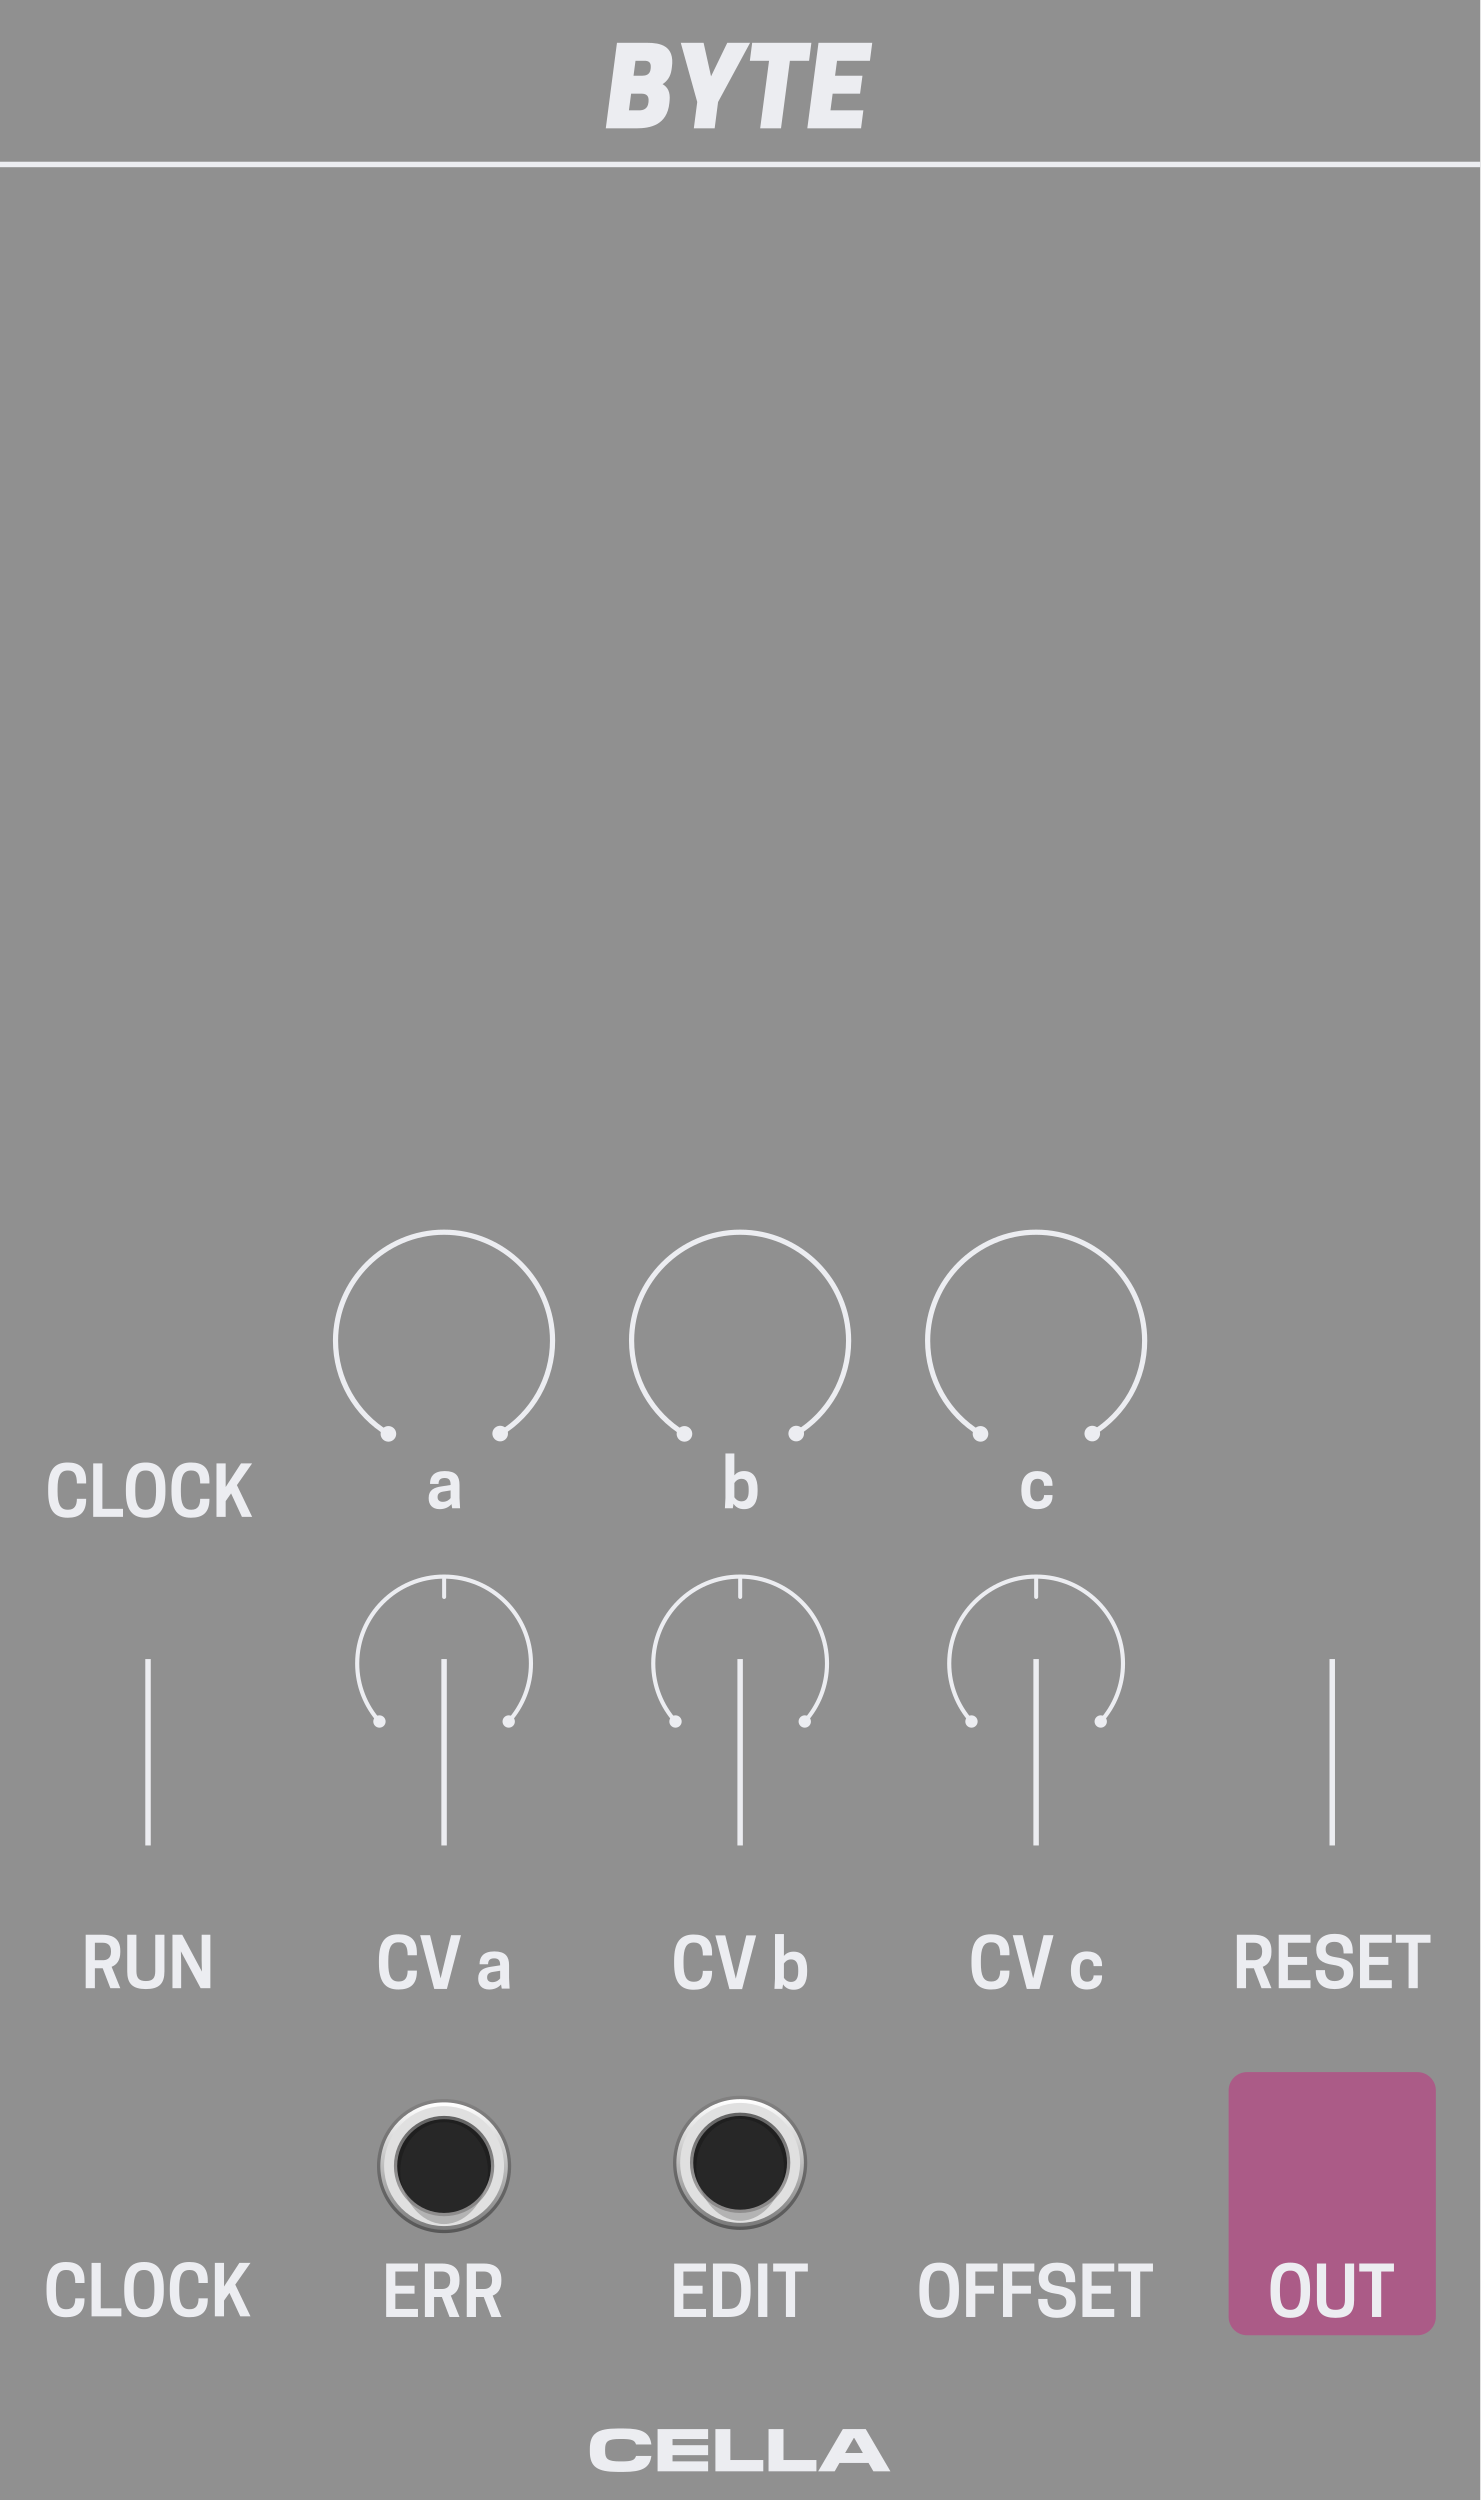
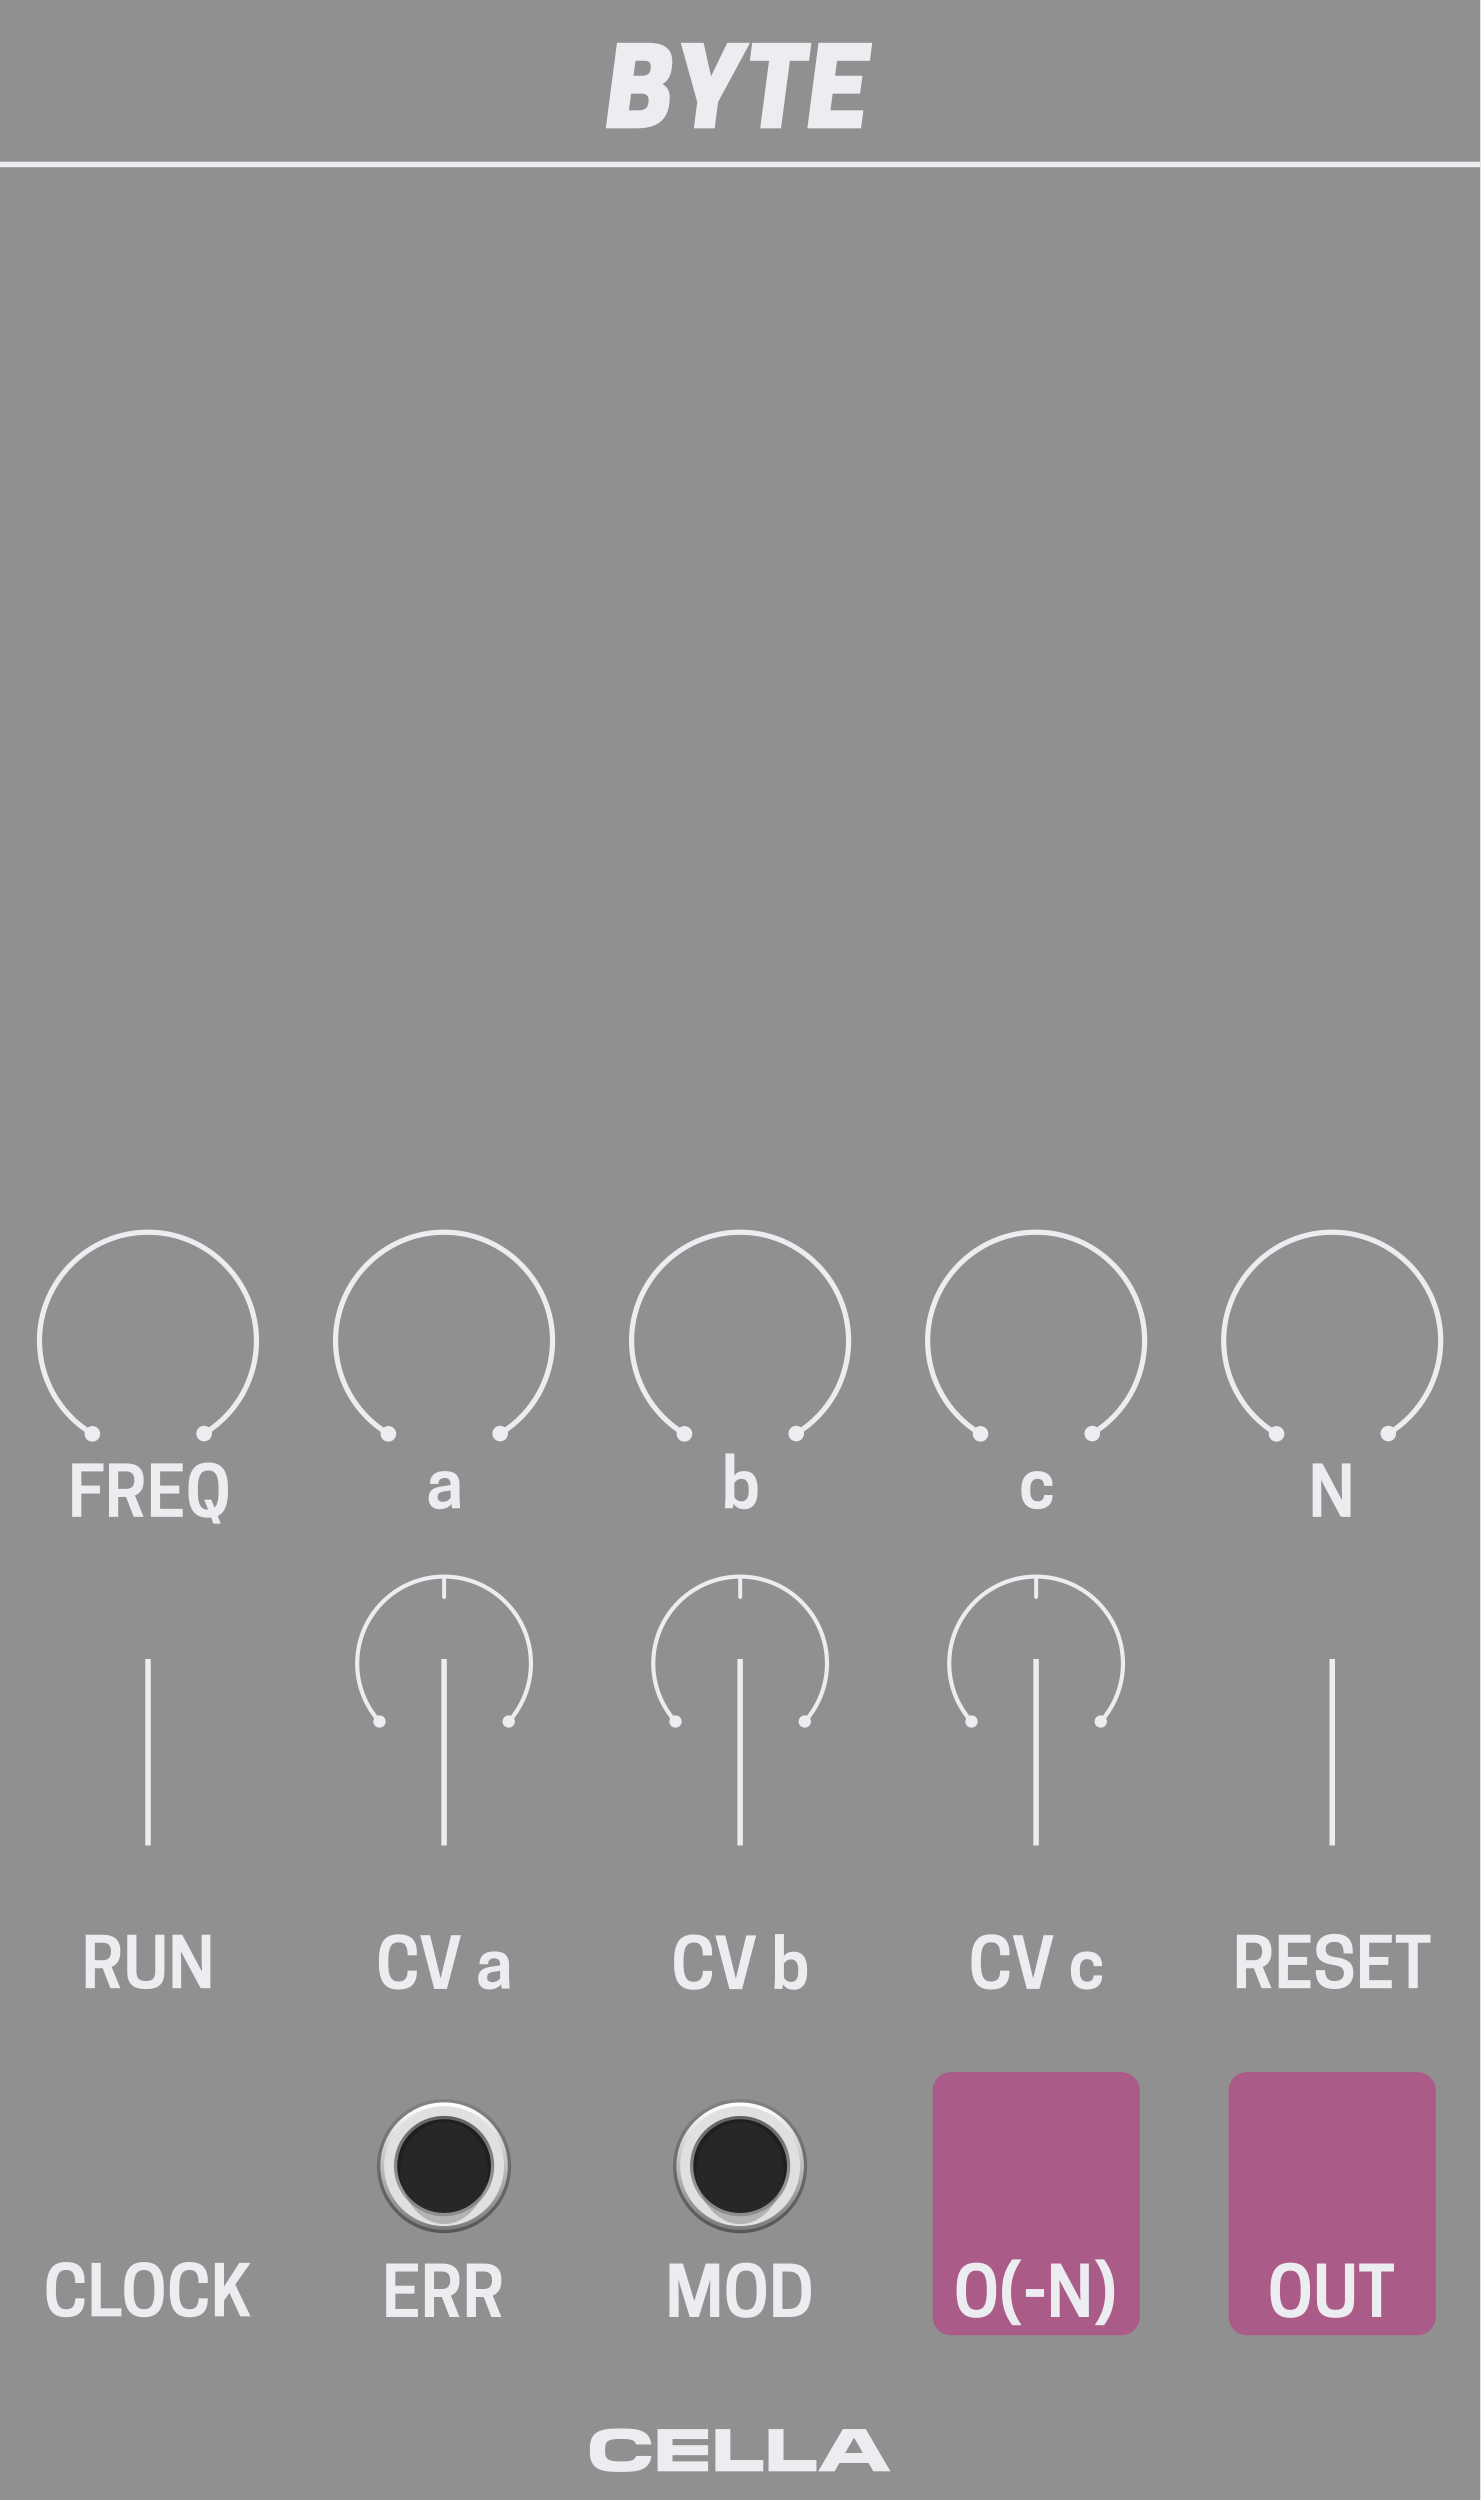
<svg xmlns="http://www.w3.org/2000/svg" width="100%" height="100%" viewBox="0 0 225 380" version="1.1" xml:space="preserve" style="fill-rule:evenodd;clip-rule:evenodd;stroke-linejoin:round;stroke-miterlimit:1.5;">
  <g id="Layer1">
    <rect x="-0" y="0" width="225" height="380" style="fill:#909090;" />
    <path d="M218.25,317.759C218.25,316.214 216.995,314.959 215.45,314.959L189.55,314.959C188.005,314.959 186.75,316.214 186.75,317.759L186.75,352.159C186.75,353.705 188.005,354.959 189.55,354.959L215.45,354.959C216.995,354.959 218.25,353.705 218.25,352.159L218.25,317.759Z" style="fill:#ab5b87;" />
+     <path d="M173.25,317.759C173.25,316.214 171.995,314.959 170.45,314.959L144.55,314.959C143.005,314.959 141.75,316.214 141.75,317.759L141.75,352.159C141.75,353.705 143.005,354.959 144.55,354.959L170.45,354.959C171.995,354.959 173.25,353.705 173.25,352.159L173.25,317.759Z" style="fill:#ab5b87;" />
    <path d="M0,25L225,25" style="fill:none;stroke:#ecedf1;stroke-width:0.83px;" />
    <path d="M196.13,352.314C198.161,352.314 199.13,351.137 199.13,348.324L199.13,347.908C199.13,345.095 198.161,343.918 196.13,343.918C194.089,343.918 193.12,345.095 193.12,347.908L193.12,348.324C193.12,351.137 194.089,352.314 196.13,352.314ZM196.078,351.095C194.943,351.095 194.547,350.158 194.547,348.324L194.547,347.908C194.547,346.074 194.943,345.137 196.078,345.137L196.172,345.137C197.307,345.137 197.703,346.074 197.703,347.908L197.703,348.324C197.703,350.158 197.307,351.095 196.172,351.095L196.078,351.095Z" style="fill:#ecedf1;fill-rule:nonzero;" />
    <path d="M203.005,352.314C205.057,352.314 205.828,351.449 205.828,349.626L205.828,344.054L204.432,344.054L204.432,349.574C204.432,350.647 204.047,351.095 203.005,351.095C201.953,351.095 201.568,350.647 201.568,349.574L201.568,344.054L200.172,344.054L200.172,349.626C200.172,351.449 200.943,352.314 203.005,352.314Z" style="fill:#ecedf1;fill-rule:nonzero;" />
    <path d="M209.943,345.272L211.88,345.272L211.88,344.054L206.609,344.054L206.609,345.272L208.547,345.272L208.547,352.179L209.943,352.179L209.943,345.272Z" style="fill:#ecedf1;fill-rule:nonzero;" />
-     <path d="M142.76,352.314C144.792,352.314 145.76,351.137 145.76,348.324L145.76,347.908C145.76,345.095 144.792,343.918 142.76,343.918C140.719,343.918 139.75,345.095 139.75,347.908L139.75,348.324C139.75,351.137 140.719,352.314 142.76,352.314ZM142.708,351.095C141.573,351.095 141.177,350.158 141.177,348.324L141.177,347.908C141.177,346.074 141.573,345.137 142.708,345.137L142.802,345.137C143.938,345.137 144.333,346.074 144.333,347.908L144.333,348.324C144.333,350.158 143.938,351.095 142.802,351.095L142.708,351.095Z" style="fill:#ecedf1;fill-rule:nonzero;" />
-     <path d="M146.854,344.054L146.854,352.179L148.25,352.179L148.25,348.637L151.094,348.637L151.094,347.429L148.25,347.429L148.25,345.272L151.615,345.272L151.615,344.054L146.854,344.054Z" style="fill:#ecedf1;fill-rule:nonzero;" />
-     <path d="M152.458,344.054L152.458,352.179L153.854,352.179L153.854,348.637L156.698,348.637L156.698,347.429L153.854,347.429L153.854,345.272L157.219,345.272L157.219,344.054L152.458,344.054Z" style="fill:#ecedf1;fill-rule:nonzero;" />
-     <path d="M160.448,348.637C161.688,348.804 162.083,349.179 162.083,349.887L162.083,349.949C162.083,350.626 161.583,351.095 160.708,351.095L160.615,351.095C159.74,351.095 159.208,350.595 159.208,349.439L157.813,349.439L157.813,349.543C157.813,351.408 158.802,352.314 160.667,352.314C162.479,352.314 163.51,351.418 163.51,349.897L163.51,349.783C163.51,348.356 162.667,347.72 160.896,347.481C159.615,347.304 159.313,346.929 159.313,346.262L159.313,346.199C159.313,345.564 159.813,345.137 160.583,345.137L160.677,345.137C161.646,345.137 162.042,345.679 162.042,346.897L163.438,346.897L163.438,346.658C163.438,344.824 162.594,343.918 160.667,343.918C158.906,343.918 157.885,344.835 157.885,346.272L157.885,346.376C157.885,347.72 158.677,348.397 160.448,348.637Z" style="fill:#ecedf1;fill-rule:nonzero;" />
-     <path d="M164.531,344.054L164.531,352.179L169.365,352.179L169.365,350.96L165.927,350.96L165.927,348.637L168.844,348.637L168.844,347.429L165.927,347.429L165.927,345.272L169.365,345.272L169.365,344.054L164.531,344.054Z" style="fill:#ecedf1;fill-rule:nonzero;" />
-     <path d="M173.313,345.272L175.25,345.272L175.25,344.054L169.979,344.054L169.979,345.272L171.917,345.272L171.917,352.179L173.313,352.179L173.313,345.272Z" style="fill:#ecedf1;fill-rule:nonzero;" />
+     <path d="M148.417,352.314C150.448,352.314 151.417,351.137 151.417,348.324L151.417,347.908C151.417,345.095 150.448,343.918 148.417,343.918C146.375,343.918 145.406,345.095 145.406,347.908L145.406,348.324C145.406,351.137 146.375,352.314 148.417,352.314ZM148.365,351.095C147.229,351.095 146.833,350.158 146.833,348.324L146.833,347.908C146.833,346.074 147.229,345.137 148.365,345.137L148.458,345.137C149.594,345.137 149.99,346.074 149.99,347.908L149.99,348.324C149.99,350.158 149.594,351.095 148.458,351.095L148.365,351.095Z" style="fill:#ecedf1;fill-rule:nonzero;" />
+     <path d="M152.313,348.533C152.313,350.939 153,352.21 153.854,353.429L155.271,353.429C154.385,352.106 153.677,350.689 153.677,348.533L153.677,348.324C153.677,346.168 154.385,344.751 155.271,343.429L153.854,343.429C153,344.647 152.313,345.918 152.313,348.324L152.313,348.533Z" style="fill:#ecedf1;fill-rule:nonzero;" />
+     <rect x="155.938" y="347.939" width="2.76" height="1.188" style="fill:#ecedf1;fill-rule:nonzero;" />
+     <path d="M165.51,344.054L164.188,344.054L164.188,347.939L164.229,349.658L161.229,344.054L159.75,344.054L159.75,352.179L161.073,352.179L161.073,348.293L161.031,346.574L164.031,352.179L165.51,352.179L165.51,344.054Z" style="fill:#ecedf1;fill-rule:nonzero;" />
+     <path d="M169.354,348.324C169.354,345.918 168.667,344.647 167.813,343.429L166.396,343.429C167.292,344.751 167.99,346.168 167.99,348.324L167.99,348.533C167.99,350.689 167.292,352.106 166.396,353.429L167.813,353.429C168.667,352.21 169.354,350.939 169.354,348.533L169.354,348.324Z" style="fill:#ecedf1;fill-rule:nonzero;" />
    <path d="M58.698,344.054L58.698,352.179L63.531,352.179L63.531,350.96L60.094,350.96L60.094,348.637L63.01,348.637L63.01,347.429L60.094,347.429L60.094,345.272L63.531,345.272L63.531,344.054L58.698,344.054Z" style="fill:#ecedf1;fill-rule:nonzero;" />
    <path d="M65.979,349.147L67.167,349.147L68.333,352.179L69.844,352.179L68.521,348.929C69.26,348.637 69.844,348.001 69.844,346.699L69.844,346.491C69.844,344.429 68.396,344.054 67.125,344.054L64.583,344.054L64.583,352.179L65.979,352.179L65.979,349.147ZM65.979,347.929L65.979,345.272L67.177,345.272C67.719,345.272 68.427,345.47 68.427,346.543L68.427,346.658C68.427,347.731 67.719,347.929 67.177,347.929L65.979,347.929Z" style="fill:#ecedf1;fill-rule:nonzero;" />
    <path d="M72.344,349.147L73.531,349.147L74.698,352.179L76.208,352.179L74.885,348.929C75.625,348.637 76.208,348.001 76.208,346.699L76.208,346.491C76.208,344.429 74.76,344.054 73.49,344.054L70.948,344.054L70.948,352.179L72.344,352.179L72.344,349.147ZM72.344,347.929L72.344,345.272L73.542,345.272C74.083,345.272 74.792,345.47 74.792,346.543L74.792,346.658C74.792,347.731 74.083,347.929 73.542,347.929L72.344,347.929Z" style="fill:#ecedf1;fill-rule:nonzero;" />
-     <path d="M102.479,344.054L102.479,352.179L107.313,352.179L107.313,350.96L103.875,350.96L103.875,348.637L106.792,348.637L106.792,347.429L103.875,347.429L103.875,345.272L107.313,345.272L107.313,344.054L102.479,344.054Z" style="fill:#ecedf1;fill-rule:nonzero;" />
-     <path d="M114.094,348.324L114.094,347.908C114.094,345.095 113.042,344.054 110.76,344.054L108.365,344.054L108.365,352.179L110.76,352.179C113.042,352.179 114.094,351.137 114.094,348.324ZM109.76,350.96L109.76,345.272L110.677,345.272C112.125,345.272 112.667,346.074 112.667,347.908L112.667,348.324C112.667,350.158 112.125,350.96 110.677,350.96L109.76,350.96Z" style="fill:#ecedf1;fill-rule:nonzero;" />
-     <rect x="115.24" y="344.054" width="1.396" height="8.125" style="fill:#ecedf1;fill-rule:nonzero;" />
-     <path d="M120.854,345.272L122.792,345.272L122.792,344.054L117.521,344.054L117.521,345.272L119.458,345.272L119.458,352.179L120.854,352.179L120.854,345.272Z" style="fill:#ecedf1;fill-rule:nonzero;" />
+     <path d="M107.974,346.481L107.932,348.158L107.932,352.179L109.328,352.179L109.328,344.054L107.276,344.054L105.536,349.762L103.807,344.054L101.755,344.054L101.755,352.179L103.151,352.179L103.151,348.158L103.109,346.481L104.839,352.179L106.234,352.179L107.974,346.481Z" style="fill:#ecedf1;fill-rule:nonzero;" />
+     <path d="M113.432,352.314C115.464,352.314 116.432,351.137 116.432,348.324L116.432,347.908C116.432,345.095 115.464,343.918 113.432,343.918C111.391,343.918 110.422,345.095 110.422,347.908L110.422,348.324C110.422,351.137 111.391,352.314 113.432,352.314ZM113.38,351.095C112.245,351.095 111.849,350.158 111.849,348.324L111.849,347.908C111.849,346.074 112.245,345.137 113.38,345.137L113.474,345.137C114.609,345.137 115.005,346.074 115.005,347.908L115.005,348.324C115.005,350.158 114.609,351.095 113.474,351.095L113.38,351.095Z" style="fill:#ecedf1;fill-rule:nonzero;" />
+     <path d="M123.255,348.324L123.255,347.908C123.255,345.095 122.203,344.054 119.922,344.054L117.526,344.054L117.526,352.179L119.922,352.179C122.203,352.179 123.255,351.137 123.255,348.324ZM118.922,350.96L118.922,345.272L119.839,345.272C121.286,345.272 121.828,346.074 121.828,347.908L121.828,348.324C121.828,350.158 121.286,350.96 119.839,350.96L118.922,350.96Z" style="fill:#ecedf1;fill-rule:nonzero;" />
    <path d="M68.732,229.258L69.93,229.258L69.846,227.696L69.846,225.696C69.846,224.404 69.326,223.602 67.607,223.602C65.846,223.602 65.367,224.54 65.367,225.467L65.367,225.56L66.659,225.56C66.659,225.081 66.826,224.654 67.576,224.654C68.273,224.654 68.492,224.998 68.492,225.696L68.492,225.717L67.086,225.935C66.013,226.092 65.159,226.467 65.159,227.665L65.159,227.769C65.159,228.654 65.659,229.394 66.826,229.394C67.648,229.394 68.242,229.071 68.628,228.623L68.732,229.258ZM67.294,228.279C66.742,228.279 66.513,227.946 66.513,227.602L66.513,227.519C66.513,227.092 66.763,226.821 67.336,226.727L68.492,226.54L68.492,227.706C68.315,227.946 67.93,228.279 67.294,228.279Z" style="fill:#ecedf1;fill-rule:nonzero;" />
    <path d="M111.622,220.925L110.268,220.925L110.268,227.696L110.185,229.258L111.383,229.258L111.497,228.571C111.799,229.04 112.299,229.394 113.091,229.394C114.602,229.394 115.154,228.238 115.154,226.665L115.154,226.331C115.154,224.748 114.602,223.602 113.091,223.602C112.404,223.602 111.935,223.873 111.622,224.248L111.622,220.925ZM111.622,225.415C111.789,225.154 112.133,224.779 112.706,224.779C113.477,224.779 113.799,225.363 113.799,226.331L113.799,226.665C113.799,227.633 113.477,228.206 112.706,228.206C112.133,228.206 111.789,227.842 111.622,227.581L111.622,225.415Z" style="fill:#ecedf1;fill-rule:nonzero;" />
    <path d="M156.602,226.665L156.602,226.331C156.602,225.373 156.924,224.779 157.716,224.779C158.383,224.779 158.695,225.196 158.695,225.842L159.977,225.842L159.977,225.613C159.977,224.498 159.247,223.602 157.685,223.602C155.987,223.602 155.247,224.748 155.247,226.331L155.247,226.665C155.247,228.238 155.987,229.394 157.685,229.394C159.247,229.394 159.977,228.519 159.977,227.467L159.977,227.248L158.695,227.248C158.695,227.79 158.404,228.206 157.716,228.206C156.924,228.206 156.602,227.613 156.602,226.665Z" style="fill:#ecedf1;fill-rule:nonzero;" />
    <path d="M59.023,298.417L59.023,298.001C59.023,296.167 59.398,295.23 60.555,295.23L60.648,295.23C61.638,295.23 61.961,295.907 61.961,297.198L63.367,297.198L63.367,296.844C63.367,294.865 62.43,294.011 60.565,294.011C58.534,294.011 57.596,295.188 57.596,298.001L57.596,298.417C57.596,301.23 58.534,302.407 60.565,302.407C62.43,302.407 63.367,301.553 63.367,299.636L63.367,299.532L61.961,299.532C61.961,300.553 61.596,301.188 60.648,301.188L60.555,301.188C59.388,301.188 59.023,300.251 59.023,298.417Z" style="fill:#ecedf1;fill-rule:nonzero;" />
    <path d="M67.93,302.313L70.065,294.146L68.565,294.146L66.971,300.719L65.367,294.146L63.867,294.146L66.003,302.313L67.93,302.313Z" style="fill:#ecedf1;fill-rule:nonzero;" />
    <path d="M76.263,302.271L77.461,302.271L77.378,300.709L77.378,298.709C77.378,297.417 76.857,296.615 75.138,296.615C73.378,296.615 72.898,297.553 72.898,298.48L72.898,298.573L74.19,298.573C74.19,298.094 74.357,297.667 75.107,297.667C75.805,297.667 76.023,298.011 76.023,298.709L76.023,298.73L74.617,298.948C73.544,299.105 72.69,299.48 72.69,300.678L72.69,300.782C72.69,301.667 73.19,302.407 74.357,302.407C75.18,302.407 75.773,302.084 76.159,301.636L76.263,302.271ZM74.826,301.292C74.273,301.292 74.044,300.959 74.044,300.615L74.044,300.532C74.044,300.105 74.294,299.834 74.867,299.74L76.023,299.553L76.023,300.719C75.846,300.959 75.461,301.292 74.826,301.292Z" style="fill:#ecedf1;fill-rule:nonzero;" />
    <path d="M103.893,298.454L103.893,298.037C103.893,296.204 104.268,295.266 105.424,295.266L105.518,295.266C106.508,295.266 106.831,295.943 106.831,297.235L108.237,297.235L108.237,296.881C108.237,294.902 107.299,294.047 105.435,294.047C103.404,294.047 102.466,295.224 102.466,298.037L102.466,298.454C102.466,301.266 103.404,302.443 105.435,302.443C107.299,302.443 108.237,301.589 108.237,299.672L108.237,299.568L106.831,299.568C106.831,300.589 106.466,301.224 105.518,301.224L105.424,301.224C104.258,301.224 103.893,300.287 103.893,298.454Z" style="fill:#ecedf1;fill-rule:nonzero;" />
    <path d="M112.799,302.349L114.935,294.183L113.435,294.183L111.841,300.756L110.237,294.183L108.737,294.183L110.872,302.349L112.799,302.349Z" style="fill:#ecedf1;fill-rule:nonzero;" />
    <path d="M119.154,293.974L117.799,293.974L117.799,300.745L117.716,302.308L118.914,302.308L119.029,301.62C119.331,302.089 119.831,302.443 120.622,302.443C122.133,302.443 122.685,301.287 122.685,299.714L122.685,299.381C122.685,297.797 122.133,296.652 120.622,296.652C119.935,296.652 119.466,296.922 119.154,297.297L119.154,293.974ZM119.154,298.464C119.32,298.204 119.664,297.829 120.237,297.829C121.008,297.829 121.331,298.412 121.331,299.381L121.331,299.714C121.331,300.683 121.008,301.256 120.237,301.256C119.664,301.256 119.32,300.891 119.154,300.631L119.154,298.464Z" style="fill:#ecedf1;fill-rule:nonzero;" />
    <path d="M149.091,298.417L149.091,298.001C149.091,296.167 149.466,295.23 150.622,295.23L150.716,295.23C151.706,295.23 152.029,295.907 152.029,297.198L153.435,297.198L153.435,296.844C153.435,294.865 152.497,294.011 150.633,294.011C148.602,294.011 147.664,295.188 147.664,298.001L147.664,298.417C147.664,301.23 148.602,302.407 150.633,302.407C152.497,302.407 153.435,301.553 153.435,299.636L153.435,299.532L152.029,299.532C152.029,300.553 151.664,301.188 150.716,301.188L150.622,301.188C149.456,301.188 149.091,300.251 149.091,298.417Z" style="fill:#ecedf1;fill-rule:nonzero;" />
    <path d="M157.997,302.313L160.133,294.146L158.633,294.146L157.039,300.719L155.435,294.146L153.935,294.146L156.07,302.313L157.997,302.313Z" style="fill:#ecedf1;fill-rule:nonzero;" />
    <path d="M164.133,299.678L164.133,299.344C164.133,298.386 164.456,297.792 165.247,297.792C165.914,297.792 166.227,298.209 166.227,298.855L167.508,298.855L167.508,298.626C167.508,297.511 166.779,296.615 165.216,296.615C163.518,296.615 162.779,297.761 162.779,299.344L162.779,299.678C162.779,301.251 163.518,302.407 165.216,302.407C166.779,302.407 167.508,301.532 167.508,300.48L167.508,300.261L166.227,300.261C166.227,300.803 165.935,301.219 165.247,301.219C164.456,301.219 164.133,300.626 164.133,299.678Z" style="fill:#ecedf1;fill-rule:nonzero;" />
    <path d="M14.422,299.172L15.609,299.172L16.776,302.204L18.286,302.204L16.964,298.954C17.703,298.662 18.286,298.027 18.286,296.724L18.286,296.516C18.286,294.454 16.839,294.079 15.568,294.079L13.026,294.079L13.026,302.204L14.422,302.204L14.422,299.172ZM14.422,297.954L14.422,295.297L15.62,295.297C16.161,295.297 16.87,295.495 16.87,296.568L16.87,296.683C16.87,297.756 16.161,297.954 15.62,297.954L14.422,297.954Z" style="fill:#ecedf1;fill-rule:nonzero;" />
    <path d="M22.172,302.339C24.224,302.339 24.995,301.474 24.995,299.652L24.995,294.079L23.599,294.079L23.599,299.599C23.599,300.672 23.214,301.12 22.172,301.12C21.12,301.12 20.734,300.672 20.734,299.599L20.734,294.079L19.339,294.079L19.339,299.652C19.339,301.474 20.109,302.339 22.172,302.339Z" style="fill:#ecedf1;fill-rule:nonzero;" />
    <path d="M31.974,294.079L30.651,294.079L30.651,297.964L30.693,299.683L27.693,294.079L26.214,294.079L26.214,302.204L27.536,302.204L27.536,298.318L27.495,296.599L30.495,302.204L31.974,302.204L31.974,294.079Z" style="fill:#ecedf1;fill-rule:nonzero;" />
    <path d="M189.396,299.172L190.583,299.172L191.75,302.204L193.26,302.204L191.937,298.954C192.677,298.662 193.26,298.027 193.26,296.724L193.26,296.516C193.26,294.454 191.812,294.079 190.542,294.079L188,294.079L188,302.204L189.396,302.204L189.396,299.172ZM189.396,297.954L189.396,295.297L190.594,295.297C191.135,295.297 191.844,295.495 191.844,296.568L191.844,296.683C191.844,297.756 191.135,297.954 190.594,297.954L189.396,297.954Z" style="fill:#ecedf1;fill-rule:nonzero;" />
    <path d="M194.365,294.079L194.365,302.204L199.198,302.204L199.198,300.985L195.76,300.985L195.76,298.662L198.677,298.662L198.677,297.454L195.76,297.454L195.76,295.297L199.198,295.297L199.198,294.079L194.365,294.079Z" style="fill:#ecedf1;fill-rule:nonzero;" />
    <path d="M202.635,298.662C203.875,298.829 204.271,299.204 204.271,299.912L204.271,299.974C204.271,300.652 203.771,301.12 202.896,301.12L202.802,301.12C201.927,301.12 201.396,300.62 201.396,299.464L200,299.464L200,299.568C200,301.433 200.99,302.339 202.854,302.339C204.667,302.339 205.698,301.443 205.698,299.922L205.698,299.808C205.698,298.381 204.854,297.745 203.083,297.506C201.802,297.329 201.5,296.954 201.5,296.287L201.5,296.224C201.5,295.589 202,295.162 202.771,295.162L202.865,295.162C203.833,295.162 204.229,295.704 204.229,296.922L205.625,296.922L205.625,296.683C205.625,294.849 204.781,293.943 202.854,293.943C201.094,293.943 200.073,294.86 200.073,296.297L200.073,296.402C200.073,297.745 200.865,298.422 202.635,298.662Z" style="fill:#ecedf1;fill-rule:nonzero;" />
    <path d="M206.719,294.079L206.719,302.204L211.552,302.204L211.552,300.985L208.115,300.985L208.115,298.662L211.031,298.662L211.031,297.454L208.115,297.454L208.115,295.297L211.552,295.297L211.552,294.079L206.719,294.079Z" style="fill:#ecedf1;fill-rule:nonzero;" />
    <path d="M215.5,295.297L217.437,295.297L217.437,294.079L212.167,294.079L212.167,295.297L214.104,295.297L214.104,302.204L215.5,302.204L215.5,295.297Z" style="fill:#ecedf1;fill-rule:nonzero;" />
    <path d="M8.5,348.23L8.5,347.813C8.5,345.98 8.875,345.042 10.031,345.042L10.125,345.042C11.115,345.042 11.438,345.719 11.438,347.011L12.844,347.011L12.844,346.657C12.844,344.678 11.906,343.824 10.042,343.824C8.01,343.824 7.073,345.001 7.073,347.813L7.073,348.23C7.073,351.042 8.01,352.219 10.042,352.219C11.906,352.219 12.844,351.365 12.844,349.449L12.844,349.344L11.438,349.344C11.438,350.365 11.073,351.001 10.125,351.001L10.031,351.001C8.865,351.001 8.5,350.063 8.5,348.23Z" style="fill:#ecedf1;fill-rule:nonzero;" />
    <path d="M18.448,352.084L18.448,350.865L15.313,350.865L15.313,343.959L13.917,343.959L13.917,352.084L18.448,352.084Z" style="fill:#ecedf1;fill-rule:nonzero;" />
    <path d="M21.896,352.219C23.927,352.219 24.896,351.042 24.896,348.23L24.896,347.813C24.896,345.001 23.927,343.824 21.896,343.824C19.854,343.824 18.885,345.001 18.885,347.813L18.885,348.23C18.885,351.042 19.854,352.219 21.896,352.219ZM21.844,351.001C20.708,351.001 20.313,350.063 20.313,348.23L20.313,347.813C20.313,345.98 20.708,345.042 21.844,345.042L21.938,345.042C23.073,345.042 23.469,345.98 23.469,347.813L23.469,348.23C23.469,350.063 23.073,351.001 21.938,351.001L21.844,351.001Z" style="fill:#ecedf1;fill-rule:nonzero;" />
    <path d="M27.24,348.23L27.24,347.813C27.24,345.98 27.615,345.042 28.771,345.042L28.865,345.042C29.854,345.042 30.177,345.719 30.177,347.011L31.583,347.011L31.583,346.657C31.583,344.678 30.646,343.824 28.781,343.824C26.75,343.824 25.813,345.001 25.813,347.813L25.813,348.23C25.813,351.042 26.75,352.219 28.781,352.219C30.646,352.219 31.583,351.365 31.583,349.449L31.583,349.344L30.177,349.344C30.177,350.365 29.813,351.001 28.865,351.001L28.771,351.001C27.604,351.001 27.24,350.063 27.24,348.23Z" style="fill:#ecedf1;fill-rule:nonzero;" />
    <path d="M34.052,343.959L32.656,343.959L32.656,352.084L34.052,352.084L34.052,349.688L34.875,348.521L36.521,352.084L38.073,352.084L35.76,347.261L38.073,343.959L36.385,343.959L34.052,347.553L34.052,343.959Z" style="fill:#ecedf1;fill-rule:nonzero;" />
    <path d="M93.779,6.507L92.079,19.507L96.746,19.507C98.812,19.507 101.412,19.04 101.746,15.64L101.779,15.307C101.912,13.973 101.479,13.24 100.712,12.79C101.412,12.34 101.929,11.657 102.079,10.557L102.129,10.19C102.579,6.923 100.346,6.507 98.362,6.507L93.779,6.507ZM97.512,14.24C98.029,14.24 98.679,14.39 98.579,15.407L98.562,15.59C98.462,16.607 97.696,16.773 97.179,16.773L95.596,16.773L95.929,14.24L97.512,14.24ZM97.962,9.24C98.462,9.24 98.996,9.373 98.912,10.29L98.896,10.473C98.812,11.373 98.129,11.507 97.662,11.507L96.296,11.507L96.596,9.24L97.962,9.24Z" style="fill:#ecedf1;fill-rule:nonzero;" />
    <path d="M109.146,15.507L114.012,6.507L110.546,6.507L108.079,11.607L106.946,6.507L103.479,6.507L105.979,15.507L105.462,19.507L108.629,19.507L109.146,15.507Z" style="fill:#ecedf1;fill-rule:nonzero;" />
    <path d="M120.062,9.24L122.979,9.24L123.329,6.507L114.329,6.507L113.979,9.24L116.896,9.24L115.546,19.507L118.712,19.507L120.062,9.24Z" style="fill:#ecedf1;fill-rule:nonzero;" />
    <path d="M124.412,6.507L122.712,19.507L130.879,19.507L131.229,16.773L126.229,16.773L126.562,14.24L130.729,14.24L131.096,11.507L126.929,11.507L127.229,9.24L132.229,9.24L132.579,6.507L124.412,6.507Z" style="fill:#ecedf1;fill-rule:nonzero;" />
-     <path d="M8.75,226.706L8.75,226.29C8.75,224.456 9.125,223.519 10.281,223.519L10.375,223.519C11.365,223.519 11.687,224.196 11.687,225.488L13.094,225.488L13.094,225.133C13.094,223.154 12.156,222.3 10.292,222.3C8.26,222.3 7.323,223.477 7.323,226.29L7.323,226.706C7.323,229.519 8.26,230.696 10.292,230.696C12.156,230.696 13.094,229.842 13.094,227.925L13.094,227.821L11.687,227.821C11.687,228.842 11.323,229.477 10.375,229.477L10.281,229.477C9.115,229.477 8.75,228.54 8.75,226.706Z" style="fill:#ecedf1;fill-rule:nonzero;" />
-     <path d="M18.698,230.56L18.698,229.342L15.562,229.342L15.562,222.435L14.167,222.435L14.167,230.56L18.698,230.56Z" style="fill:#ecedf1;fill-rule:nonzero;" />
-     <path d="M22.146,230.696C24.177,230.696 25.146,229.519 25.146,226.706L25.146,226.29C25.146,223.477 24.177,222.3 22.146,222.3C20.104,222.3 19.135,223.477 19.135,226.29L19.135,226.706C19.135,229.519 20.104,230.696 22.146,230.696ZM22.094,229.477C20.958,229.477 20.562,228.54 20.562,226.706L20.562,226.29C20.562,224.456 20.958,223.519 22.094,223.519L22.187,223.519C23.323,223.519 23.719,224.456 23.719,226.29L23.719,226.706C23.719,228.54 23.323,229.477 22.187,229.477L22.094,229.477Z" style="fill:#ecedf1;fill-rule:nonzero;" />
-     <path d="M27.49,226.706L27.49,226.29C27.49,224.456 27.865,223.519 29.021,223.519L29.115,223.519C30.104,223.519 30.427,224.196 30.427,225.488L31.833,225.488L31.833,225.133C31.833,223.154 30.896,222.3 29.031,222.3C27,222.3 26.062,223.477 26.062,226.29L26.062,226.706C26.062,229.519 27,230.696 29.031,230.696C30.896,230.696 31.833,229.842 31.833,227.925L31.833,227.821L30.427,227.821C30.427,228.842 30.062,229.477 29.115,229.477L29.021,229.477C27.854,229.477 27.49,228.54 27.49,226.706Z" style="fill:#ecedf1;fill-rule:nonzero;" />
-     <path d="M34.302,222.435L32.906,222.435L32.906,230.56L34.302,230.56L34.302,228.165L35.125,226.998L36.771,230.56L38.323,230.56L36.01,225.738L38.323,222.435L36.635,222.435L34.302,226.029L34.302,222.435Z" style="fill:#ecedf1;fill-rule:nonzero;" />
+     <path d="M10.969,222.435L10.969,230.56L12.365,230.56L12.365,227.019L15.208,227.019L15.208,225.81L12.365,225.81L12.365,223.654L15.729,223.654L15.729,222.435L10.969,222.435Z" style="fill:#ecedf1;fill-rule:nonzero;" />
+     <path d="M17.969,227.529L19.156,227.529L20.323,230.56L21.833,230.56L20.51,227.31C21.25,227.019 21.833,226.383 21.833,225.081L21.833,224.873C21.833,222.81 20.385,222.435 19.115,222.435L16.573,222.435L16.573,230.56L17.969,230.56L17.969,227.529ZM17.969,226.31L17.969,223.654L19.167,223.654C19.708,223.654 20.417,223.852 20.417,224.925L20.417,225.04C20.417,226.113 19.708,226.31 19.167,226.31L17.969,226.31Z" style="fill:#ecedf1;fill-rule:nonzero;" />
+     <path d="M22.937,222.435L22.937,230.56L27.771,230.56L27.771,229.342L24.333,229.342L24.333,227.019L27.25,227.019L27.25,225.81L24.333,225.81L24.333,223.654L27.771,223.654L27.771,222.435L22.937,222.435Z" style="fill:#ecedf1;fill-rule:nonzero;" />
+     <path d="M31.656,230.696C31.802,230.696 31.948,230.685 32.094,230.675L32.448,231.602L33.562,231.602L33.094,230.425C34.146,229.925 34.656,228.748 34.656,226.706L34.656,226.29C34.656,223.477 33.687,222.3 31.656,222.3C29.615,222.3 28.646,223.477 28.646,226.29L28.646,226.706C28.646,229.519 29.615,230.696 31.656,230.696ZM32.125,227.946L31.052,227.946L31.635,229.477L31.604,229.477C30.469,229.477 30.073,228.54 30.073,226.706L30.073,226.29C30.073,224.456 30.469,223.519 31.604,223.519L31.698,223.519C32.833,223.519 33.229,224.456 33.229,226.29L33.229,226.706C33.229,227.925 33.052,228.748 32.604,229.165L32.125,227.946Z" style="fill:#ecedf1;fill-rule:nonzero;" />
+     <path d="M205.281,222.435L203.958,222.435L203.958,226.321L204,228.04L201,222.435L199.521,222.435L199.521,230.56L200.844,230.56L200.844,226.675L200.802,224.956L203.802,230.56L205.281,230.56L205.281,222.435Z" style="fill:#ecedf1;fill-rule:nonzero;" />
    <path d="M94.827,375.731C97.577,375.731 98.787,375.117 99.007,373.302L96.678,373.302C96.477,373.953 96.046,374.136 94.46,374.136L94.24,374.136C92.297,374.136 91.976,373.724 91.976,372.541L91.976,372.33C91.976,371.13 92.297,370.726 94.24,370.726L94.46,370.726C96.046,370.726 96.477,370.91 96.678,371.56L99.007,371.56C98.787,369.745 97.577,369.131 94.827,369.131L93.873,369.131C90.821,369.131 89.657,369.874 89.657,372.23L89.657,372.633C89.657,374.989 90.821,375.731 93.873,375.731L94.827,375.731Z" style="fill:#ecedf1;fill-rule:nonzero;" />
    <path d="M107.633,374.127L102.224,374.127L102.224,373.183L107.633,373.183L107.633,371.67L102.224,371.67L102.224,370.735L107.633,370.735L107.633,369.223L99.951,369.223L99.951,375.64L107.633,375.64L107.633,374.127Z" style="fill:#ecedf1;fill-rule:nonzero;" />
    <path d="M116.02,373.925L111.015,373.925L111.015,369.223L108.742,369.223L108.742,375.64L116.02,375.64L116.02,373.925Z" style="fill:#ecedf1;fill-rule:nonzero;" />
    <path d="M124.096,373.925L119.091,373.925L119.091,369.223L116.818,369.223L116.818,375.64L124.096,375.64L124.096,373.925Z" style="fill:#ecedf1;fill-rule:nonzero;" />
    <path d="M131.594,369.223L128.111,369.223L124.362,375.64L126.873,375.64L127.598,374.365L132.016,374.365L132.749,375.64L135.343,375.64L131.594,369.223ZM129.853,370.58L131.154,372.853L128.459,372.853L129.77,370.58L129.853,370.58Z" style="fill:#ecedf1;fill-rule:nonzero;" />
    <g id="CTR">
      <circle id="Base" cx="157.504" cy="203.79" r="16.496" style="fill:none;" />
      <path id="path89" d="M165.412,216.887C164.851,217.226 164.671,217.956 165.01,218.517C165.349,219.078 166.08,219.258 166.641,218.919C167.202,218.58 167.382,217.85 167.043,217.289C166.704,216.728 165.973,216.548 165.412,216.887Z" style="fill:#ecedf1;fill-rule:nonzero;" />
      <path d="M149.645,216.929C150.208,217.265 150.392,217.994 150.056,218.557C149.72,219.12 148.99,219.304 148.427,218.968C147.865,218.632 147.681,217.902 148.017,217.339C148.353,216.777 149.082,216.593 149.645,216.929Z" style="fill:#ecedf1;fill-rule:nonzero;" />
      <path d="M166.027,217.903C170.962,214.919 173.988,209.555 173.988,203.788C173.988,194.74 166.542,187.294 157.494,187.294C148.446,187.294 141,194.74 141,203.788C141,209.586 144.058,214.975 149.036,217.948" style="fill:none;fill-rule:nonzero;stroke:#ecedf1;stroke-width:0.79px;stroke-linecap:round;stroke-miterlimit:4;" />
    </g>
    <g id="CTR1">
-       <circle id="Base1" cx="112.504" cy="203.79" r="16.496" style="fill:none;" />
-       <path id="path891" d="M120.412,216.887C119.851,217.226 119.671,217.956 120.01,218.517C120.349,219.078 121.08,219.258 121.641,218.919C122.202,218.58 122.382,217.85 122.043,217.289C121.704,216.728 120.973,216.548 120.412,216.887Z" style="fill:#ecedf1;fill-rule:nonzero;" />
+       <circle id="Base1" cx="202.504" cy="203.79" r="16.496" style="fill:none;" />
+       <path id="path891" d="M210.412,216.887C209.851,217.226 209.671,217.956 210.01,218.517C210.349,219.078 211.08,219.258 211.641,218.919C212.202,218.58 212.382,217.85 212.043,217.289C211.704,216.728 210.973,216.548 210.412,216.887Z" style="fill:#ecedf1;fill-rule:nonzero;" />
+       <path d="M194.645,216.929C195.208,217.265 195.392,217.994 195.056,218.557C194.72,219.12 193.99,219.304 193.427,218.968C192.865,218.632 192.681,217.902 193.017,217.339C193.353,216.777 194.082,216.593 194.645,216.929Z" style="fill:#ecedf1;fill-rule:nonzero;" />
+       <path d="M211.027,217.903C215.962,214.919 218.988,209.555 218.988,203.788C218.988,194.74 211.542,187.294 202.494,187.294C193.446,187.294 186,194.74 186,203.788C186,209.586 189.058,214.975 194.036,217.948" style="fill:none;fill-rule:nonzero;stroke:#ecedf1;stroke-width:0.79px;stroke-linecap:round;stroke-miterlimit:4;" />
+     </g>
+     <g id="CTR2">
+       <circle id="Base2" cx="112.504" cy="203.79" r="16.496" style="fill:none;" />
+       <path id="path892" d="M120.412,216.887C119.851,217.226 119.671,217.956 120.01,218.517C120.349,219.078 121.08,219.258 121.641,218.919C122.202,218.58 122.382,217.85 122.043,217.289C121.704,216.728 120.973,216.548 120.412,216.887Z" style="fill:#ecedf1;fill-rule:nonzero;" />
      <path d="M104.645,216.929C105.208,217.265 105.392,217.994 105.056,218.557C104.72,219.12 103.99,219.304 103.427,218.968C102.865,218.632 102.681,217.902 103.017,217.339C103.353,216.777 104.082,216.593 104.645,216.929Z" style="fill:#ecedf1;fill-rule:nonzero;" />
      <path d="M121.027,217.903C125.962,214.919 128.988,209.555 128.988,203.788C128.988,194.74 121.542,187.294 112.494,187.294C103.446,187.294 96,194.74 96,203.788C96,209.586 99.058,214.975 104.036,217.948" style="fill:none;fill-rule:nonzero;stroke:#ecedf1;stroke-width:0.79px;stroke-linecap:round;stroke-miterlimit:4;" />
    </g>
-     <g id="CTR2">
-       <circle id="Base2" cx="67.504" cy="203.79" r="16.496" style="fill:none;" />
-       <path id="path892" d="M75.412,216.887C74.851,217.226 74.671,217.956 75.01,218.517C75.349,219.078 76.08,219.258 76.641,218.919C77.202,218.58 77.382,217.85 77.043,217.289C76.704,216.728 75.973,216.548 75.412,216.887Z" style="fill:#ecedf1;fill-rule:nonzero;" />
+     <g id="CTR3">
+       <circle id="Base3" cx="67.504" cy="203.79" r="16.496" style="fill:none;" />
+       <path id="path893" d="M75.412,216.887C74.851,217.226 74.671,217.956 75.01,218.517C75.349,219.078 76.08,219.258 76.641,218.919C77.202,218.58 77.382,217.85 77.043,217.289C76.704,216.728 75.973,216.548 75.412,216.887Z" style="fill:#ecedf1;fill-rule:nonzero;" />
      <path d="M59.645,216.929C60.208,217.265 60.392,217.994 60.056,218.557C59.72,219.12 58.99,219.304 58.427,218.968C57.865,218.632 57.681,217.902 58.017,217.339C58.353,216.777 59.082,216.593 59.645,216.929Z" style="fill:#ecedf1;fill-rule:nonzero;" />
      <path d="M76.027,217.903C80.962,214.919 83.988,209.555 83.988,203.788C83.988,194.74 76.542,187.294 67.494,187.294C58.446,187.294 51,194.74 51,203.788C51,209.586 54.058,214.975 59.036,217.948" style="fill:none;fill-rule:nonzero;stroke:#ecedf1;stroke-width:0.79px;stroke-linecap:round;stroke-miterlimit:4;" />
+     </g>
+     <g id="CTR4">
+       <circle id="Base4" cx="22.504" cy="203.79" r="16.496" style="fill:none;" />
+       <path id="path894" d="M30.412,216.887C29.851,217.226 29.671,217.956 30.01,218.517C30.349,219.078 31.08,219.258 31.641,218.919C32.202,218.58 32.382,217.85 32.043,217.289C31.704,216.728 30.973,216.548 30.412,216.887Z" style="fill:#ecedf1;fill-rule:nonzero;" />
+       <path d="M14.645,216.929C15.208,217.265 15.392,217.994 15.056,218.557C14.72,219.12 13.99,219.304 13.427,218.968C12.865,218.632 12.681,217.902 13.017,217.339C13.353,216.777 14.082,216.593 14.645,216.929Z" style="fill:#ecedf1;fill-rule:nonzero;" />
+       <path d="M31.027,217.903C35.962,214.919 38.988,209.555 38.988,203.788C38.988,194.74 31.542,187.294 22.494,187.294C13.446,187.294 6,194.74 6,203.788C6,209.586 9.058,214.975 14.036,217.948" style="fill:none;fill-rule:nonzero;stroke:#ecedf1;stroke-width:0.79px;stroke-linecap:round;stroke-miterlimit:4;" />
    </g>
    <g id="SMCTR">
      <path d="M157.488,280.1L157.488,252.593" style="fill:none;stroke:#ecedf1;stroke-width:0.83px;stroke-linecap:square;" />
      <path id="line87" d="M157.497,242.74L157.497,240.008" style="fill:none;fill-rule:nonzero;stroke:#ecedf1;stroke-width:0.61px;stroke-linecap:round;stroke-miterlimit:4;" />
      <path d="M146.967,262.295C147.313,262.68 147.906,262.712 148.291,262.366C148.676,262.02 148.707,261.427 148.361,261.042C148.016,260.657 147.422,260.626 147.038,260.972C146.653,261.317 146.621,261.911 146.967,262.295Z" style="fill:#ecedf1;" />
      <path d="M168.009,262.295C167.663,262.68 167.069,262.712 166.685,262.366C166.3,262.02 166.268,261.427 166.614,261.042C166.96,260.657 167.553,260.626 167.938,260.972C168.323,261.317 168.354,261.911 168.009,262.295Z" style="fill:#ecedf1;" />
      <path d="M147.664,261.669C145.562,259.33 144.283,256.237 144.283,252.848C144.283,245.56 150.2,239.643 157.488,239.643C164.776,239.643 170.693,245.56 170.693,252.848C170.693,256.237 169.413,259.33 167.311,261.669" style="fill:none;stroke:#ecedf1;stroke-width:0.63px;stroke-linecap:square;" />
    </g>
    <g id="SMCTR1">
      <path d="M67.5,280.1L67.5,252.593" style="fill:none;stroke:#ecedf1;stroke-width:0.83px;stroke-linecap:square;" />
      <path id="line871" d="M67.509,242.74L67.509,240.008" style="fill:none;fill-rule:nonzero;stroke:#ecedf1;stroke-width:0.61px;stroke-linecap:round;stroke-miterlimit:4;" />
      <path d="M56.979,262.295C57.325,262.68 57.918,262.712 58.303,262.366C58.688,262.02 58.72,261.427 58.374,261.042C58.028,260.657 57.435,260.626 57.05,260.972C56.665,261.317 56.633,261.911 56.979,262.295Z" style="fill:#ecedf1;" />
      <path d="M78.021,262.295C77.675,262.68 77.082,262.712 76.697,262.366C76.312,262.02 76.28,261.427 76.626,261.042C76.972,260.657 77.565,260.626 77.95,260.972C78.335,261.317 78.367,261.911 78.021,262.295Z" style="fill:#ecedf1;" />
      <path d="M57.676,261.669C55.575,259.33 54.295,256.237 54.295,252.848C54.295,245.56 60.212,239.643 67.5,239.643C74.788,239.643 80.705,245.56 80.705,252.848C80.705,256.237 79.425,259.33 77.324,261.669" style="fill:none;stroke:#ecedf1;stroke-width:0.63px;stroke-linecap:square;" />
    </g>
    <path d="M22.5,280.1L22.5,252.593" style="fill:none;stroke:#ecedf1;stroke-width:0.83px;stroke-linecap:square;" />
    <path d="M202.5,280.1L202.5,252.593" style="fill:none;stroke:#ecedf1;stroke-width:0.83px;stroke-linecap:square;" />
    <g id="SMCTR2">
      <path d="M112.5,280.1L112.5,252.593" style="fill:none;stroke:#ecedf1;stroke-width:0.83px;stroke-linecap:square;" />
      <path id="line872" d="M112.509,242.74L112.509,240.008" style="fill:none;fill-rule:nonzero;stroke:#ecedf1;stroke-width:0.61px;stroke-linecap:round;stroke-miterlimit:4;" />
      <path d="M101.979,262.295C102.325,262.68 102.918,262.712 103.303,262.366C103.688,262.02 103.72,261.427 103.374,261.042C103.028,260.657 102.435,260.626 102.05,260.972C101.665,261.317 101.633,261.911 101.979,262.295Z" style="fill:#ecedf1;" />
      <path d="M123.021,262.295C122.675,262.68 122.082,262.712 121.697,262.366C121.312,262.02 121.28,261.427 121.626,261.042C121.972,260.657 122.565,260.626 122.95,260.972C123.335,261.317 123.367,261.911 123.021,262.295Z" style="fill:#ecedf1;" />
      <path d="M102.676,261.669C100.575,259.33 99.295,256.237 99.295,252.848C99.295,245.56 105.212,239.643 112.5,239.643C119.788,239.643 125.705,245.56 125.705,252.848C125.705,256.237 124.425,259.33 122.324,261.669" style="fill:none;stroke:#ecedf1;stroke-width:0.63px;stroke-linecap:square;" />
    </g>
    <g id="Port-Smaller">
      <g id="g200">
        <g id="g145">
          <path id="path143" d="M67.5,339.44C61.876,339.44 57.3,334.864 57.3,329.24C57.3,323.616 61.876,319.04 67.5,319.04C73.125,319.04 77.7,323.616 77.7,329.24C77.7,334.864 73.125,339.44 67.5,339.44Z" style="fill:url(#_Linear1);fill-rule:nonzero;" />
        </g>
        <circle id="circle152" cx="67.5" cy="329.25" r="9.689" style="fill:url(#_Linear2);" />
        <circle id="circle154" cx="67.5" cy="329.25" r="9.114" style="fill:#e0e0e0;" />
        <circle id="circle168" cx="67.5" cy="329.24" r="7.626" style="fill:url(#_Linear3);" />
        <circle id="circle170" cx="67.5" cy="329.24" r="7.127" style="fill:#1f1f1f;" />
        <path id="path172" d="M67.5,322.58C71.177,322.58 74.158,325.881 74.158,329.953C74.158,334.024 71.177,338.058 67.5,338.058C63.823,338.058 60.843,334.024 60.843,329.953C60.843,325.881 63.823,322.58 67.5,322.58Z" style="fill:#404040;fill-opacity:0.28;fill-rule:nonzero;" />
      </g>
    </g>
    <g id="Port-Smaller1">
      <g id="g2001">
        <g id="g1451">
-           <path id="path1431" d="M112.5,338.949C106.876,338.949 102.3,334.374 102.3,328.75C102.3,323.125 106.876,318.549 112.5,318.549C118.125,318.549 122.7,323.125 122.7,328.75C122.7,334.374 118.125,338.949 112.5,338.949Z" style="fill:url(#_Linear4);fill-rule:nonzero;" />
+           <path id="path1431" d="M112.5,339.45C106.876,339.45 102.3,334.874 102.3,329.25C102.3,323.626 106.876,319.05 112.5,319.05C118.125,319.05 122.7,323.626 122.7,329.25C122.7,334.874 118.125,339.45 112.5,339.45Z" style="fill:url(#_Linear4);fill-rule:nonzero;" />
        </g>
-         <circle id="circle1521" cx="112.5" cy="328.759" r="9.689" style="fill:url(#_Linear5);" />
-         <circle id="circle1541" cx="112.5" cy="328.759" r="9.114" style="fill:#e0e0e0;" />
-         <circle id="circle1681" cx="112.5" cy="328.749" r="7.626" style="fill:url(#_Linear6);" />
-         <circle id="circle1701" cx="112.5" cy="328.749" r="7.127" style="fill:#1f1f1f;" />
-         <path id="path1721" d="M112.5,322.089C116.177,322.089 119.158,325.39 119.158,329.462C119.158,333.534 116.177,337.567 112.5,337.567C108.823,337.567 105.843,333.534 105.843,329.462C105.843,325.39 108.823,322.089 112.5,322.089Z" style="fill:#404040;fill-opacity:0.28;fill-rule:nonzero;" />
+         <circle id="circle1521" cx="112.5" cy="329.26" r="9.689" style="fill:url(#_Linear5);" />
+         <circle id="circle1541" cx="112.5" cy="329.26" r="9.114" style="fill:#e0e0e0;" />
+         <circle id="circle1681" cx="112.5" cy="329.25" r="7.626" style="fill:url(#_Linear6);" />
+         <circle id="circle1701" cx="112.5" cy="329.25" r="7.127" style="fill:#1f1f1f;" />
+         <path id="path1721" d="M112.5,322.59C116.177,322.59 119.158,325.891 119.158,329.963C119.158,334.034 116.177,338.068 112.5,338.068C108.823,338.068 105.843,334.034 105.843,329.963C105.843,325.891 108.823,322.59 112.5,322.59Z" style="fill:#404040;fill-opacity:0.28;fill-rule:nonzero;" />
      </g>
    </g>
  </g>
  <defs>
    <linearGradient id="_Linear1" x1="0" y1="0" x2="1" y2="0" gradientUnits="userSpaceOnUse" gradientTransform="matrix(1.24911e-15,20.3996,-20.3996,1.24911e-15,67.5001,319.04)">
      <stop offset="0" style="stop-color:#828181;stop-opacity:1" />
      <stop offset="1" style="stop-color:#575757;stop-opacity:1" />
    </linearGradient>
    <linearGradient id="_Linear2" x1="0" y1="0" x2="1" y2="0" gradientUnits="userSpaceOnUse" gradientTransform="matrix(1.18659e-15,19.3784,-19.3784,1.18659e-15,67.5002,319.561)">
      <stop offset="0" style="stop-color:#fff;stop-opacity:1" />
      <stop offset="0.01" style="stop-color:#fff;stop-opacity:1" />
      <stop offset="1" style="stop-color:#7a7a7a;stop-opacity:1" />
    </linearGradient>
    <linearGradient id="_Linear3" x1="0" y1="0" x2="1" y2="0" gradientUnits="userSpaceOnUse" gradientTransform="matrix(9.33928e-16,-15.2522,15.2522,9.33928e-16,67.5003,336.866)">
      <stop offset="0" style="stop-color:#b0aeae;stop-opacity:1" />
      <stop offset="1" style="stop-color:#616161;stop-opacity:1" />
    </linearGradient>
-     <linearGradient id="_Linear4" x1="0" y1="0" x2="1" y2="0" gradientUnits="userSpaceOnUse" gradientTransform="matrix(1.24911e-15,20.3996,-20.3996,1.24911e-15,112.5,318.549)">
+     <linearGradient id="_Linear4" x1="0" y1="0" x2="1" y2="0" gradientUnits="userSpaceOnUse" gradientTransform="matrix(1.24911e-15,20.3996,-20.3996,1.24911e-15,112.5,319.05)">
      <stop offset="0" style="stop-color:#828181;stop-opacity:1" />
      <stop offset="1" style="stop-color:#575757;stop-opacity:1" />
    </linearGradient>
-     <linearGradient id="_Linear5" x1="0" y1="0" x2="1" y2="0" gradientUnits="userSpaceOnUse" gradientTransform="matrix(1.18659e-15,19.3784,-19.3784,1.18659e-15,112.5,319.07)">
+     <linearGradient id="_Linear5" x1="0" y1="0" x2="1" y2="0" gradientUnits="userSpaceOnUse" gradientTransform="matrix(1.18659e-15,19.3784,-19.3784,1.18659e-15,112.5,319.571)">
      <stop offset="0" style="stop-color:#fff;stop-opacity:1" />
      <stop offset="0.01" style="stop-color:#fff;stop-opacity:1" />
      <stop offset="1" style="stop-color:#7a7a7a;stop-opacity:1" />
    </linearGradient>
-     <linearGradient id="_Linear6" x1="0" y1="0" x2="1" y2="0" gradientUnits="userSpaceOnUse" gradientTransform="matrix(9.33928e-16,-15.2522,15.2522,9.33928e-16,112.5,336.375)">
+     <linearGradient id="_Linear6" x1="0" y1="0" x2="1" y2="0" gradientUnits="userSpaceOnUse" gradientTransform="matrix(9.33928e-16,-15.2522,15.2522,9.33928e-16,112.5,336.876)">
      <stop offset="0" style="stop-color:#b0aeae;stop-opacity:1" />
      <stop offset="1" style="stop-color:#616161;stop-opacity:1" />
    </linearGradient>
  </defs>
</svg>
